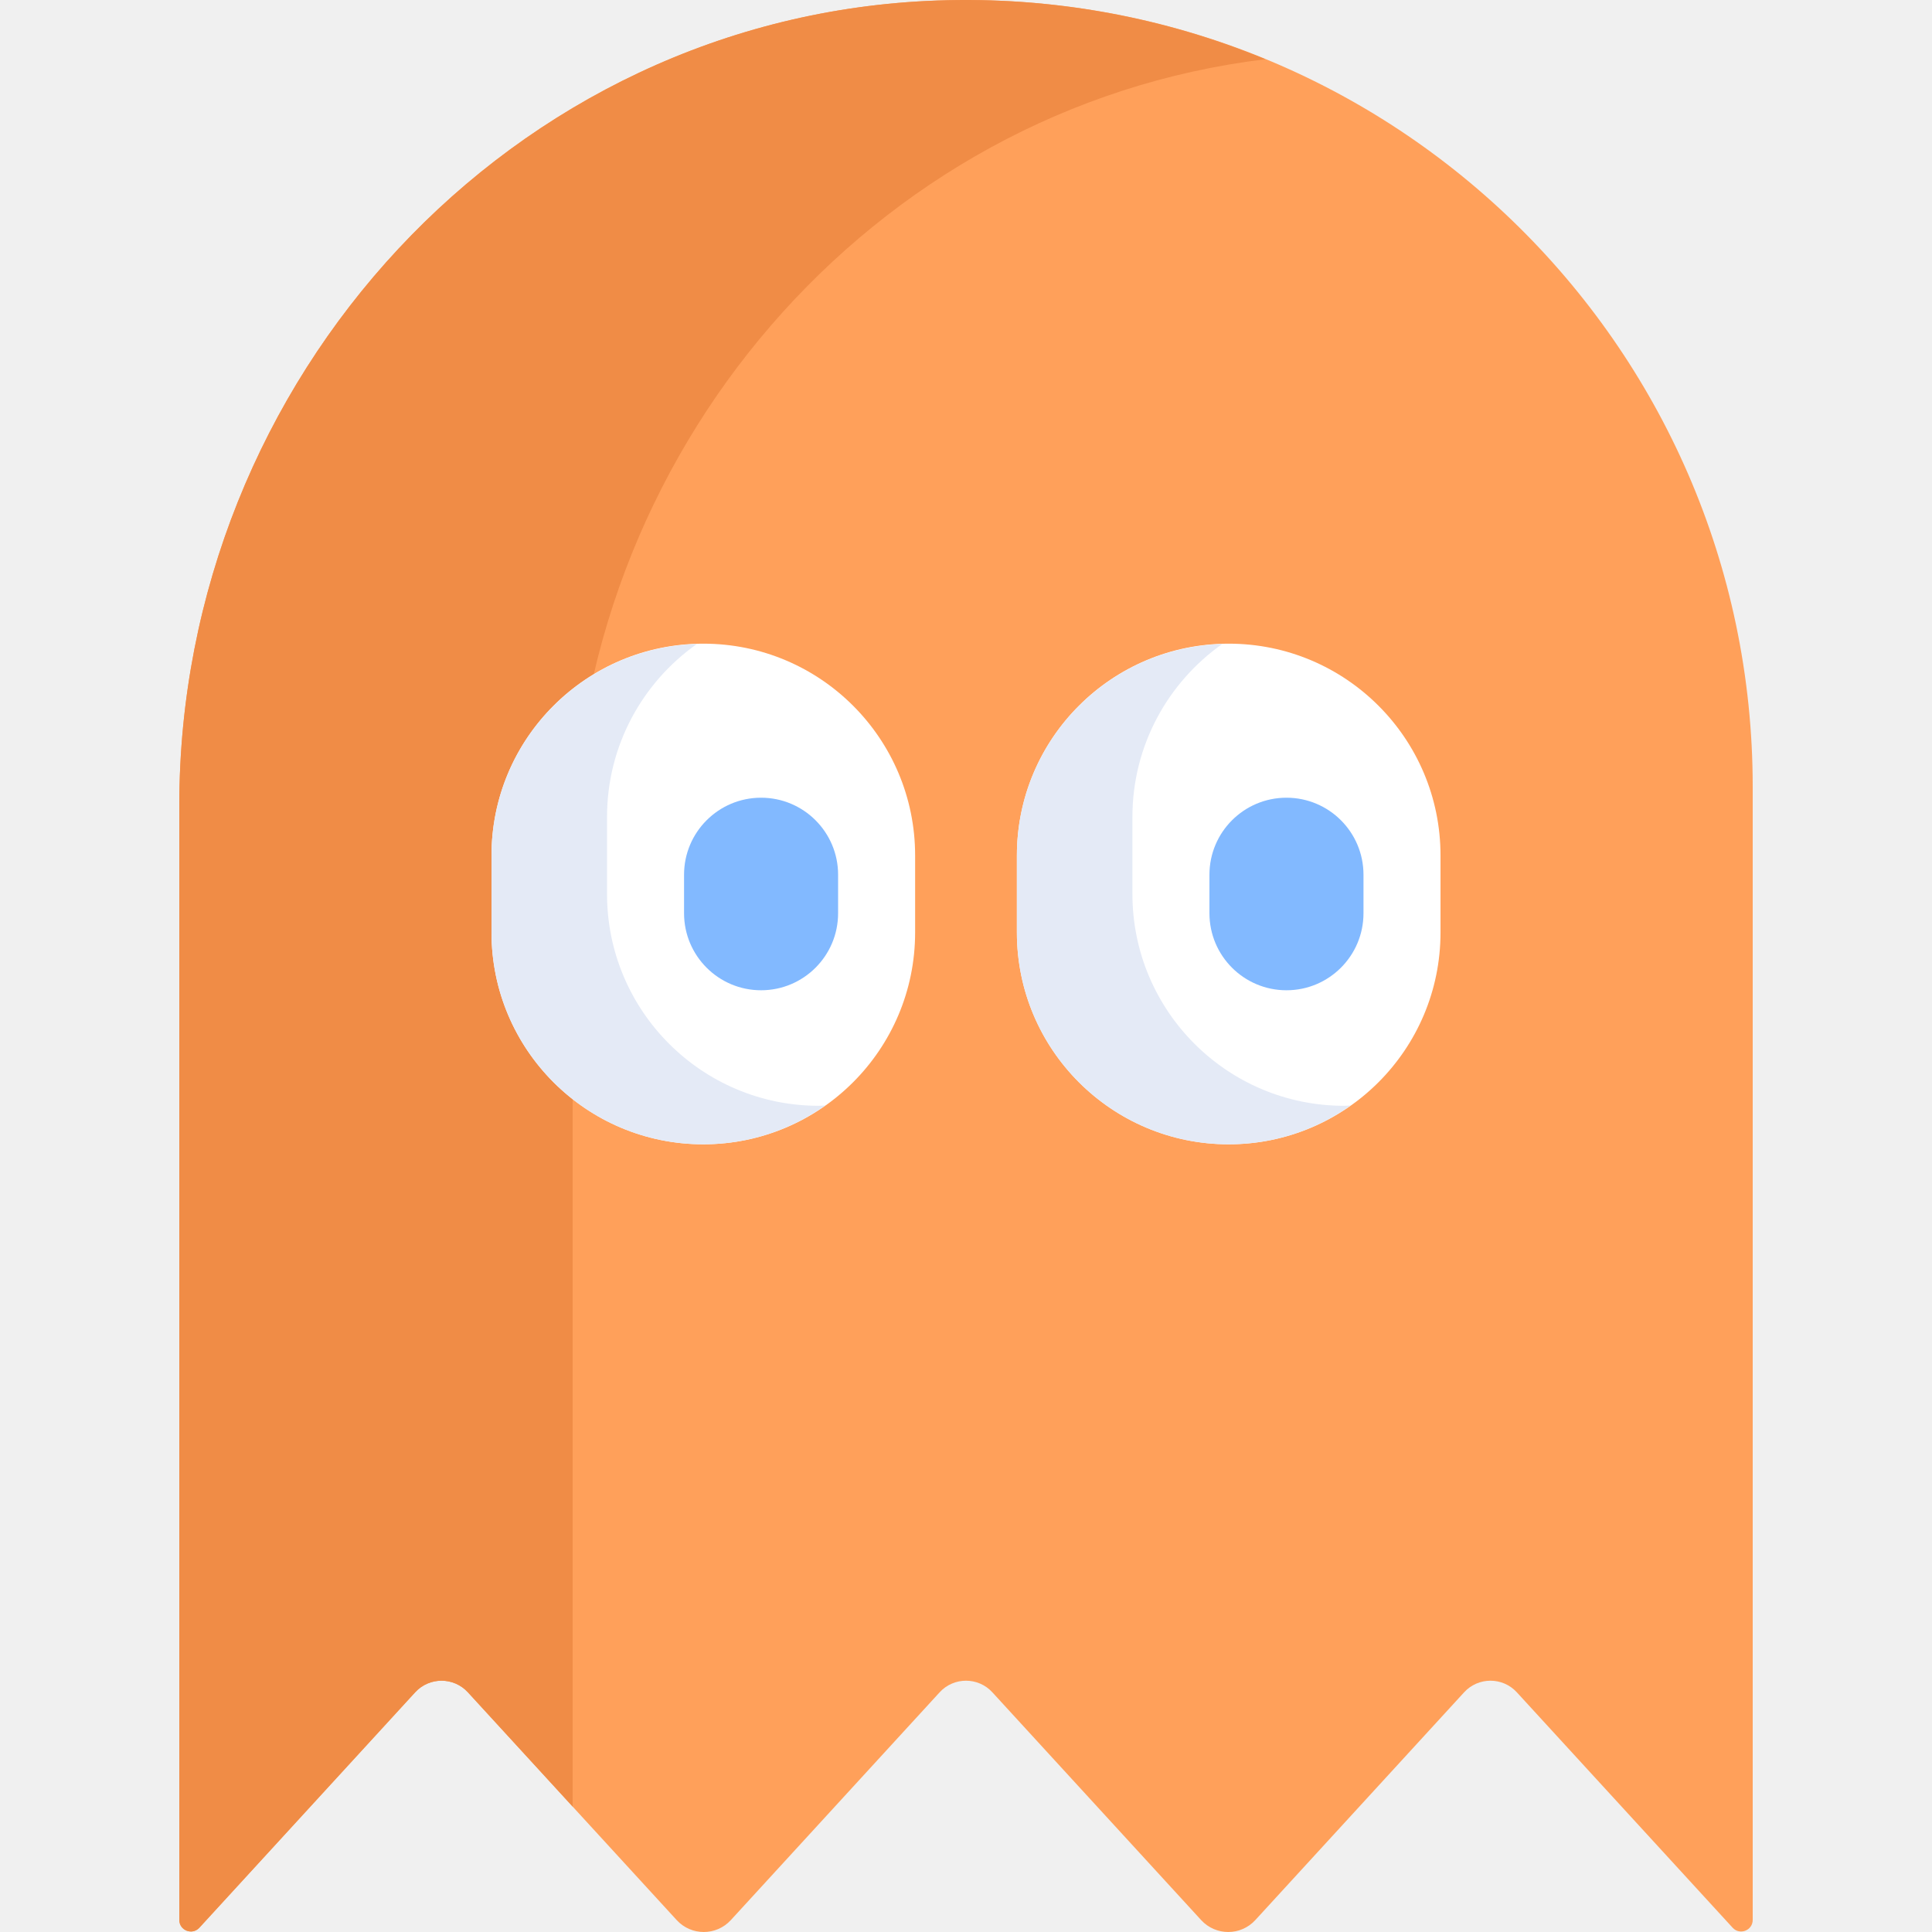
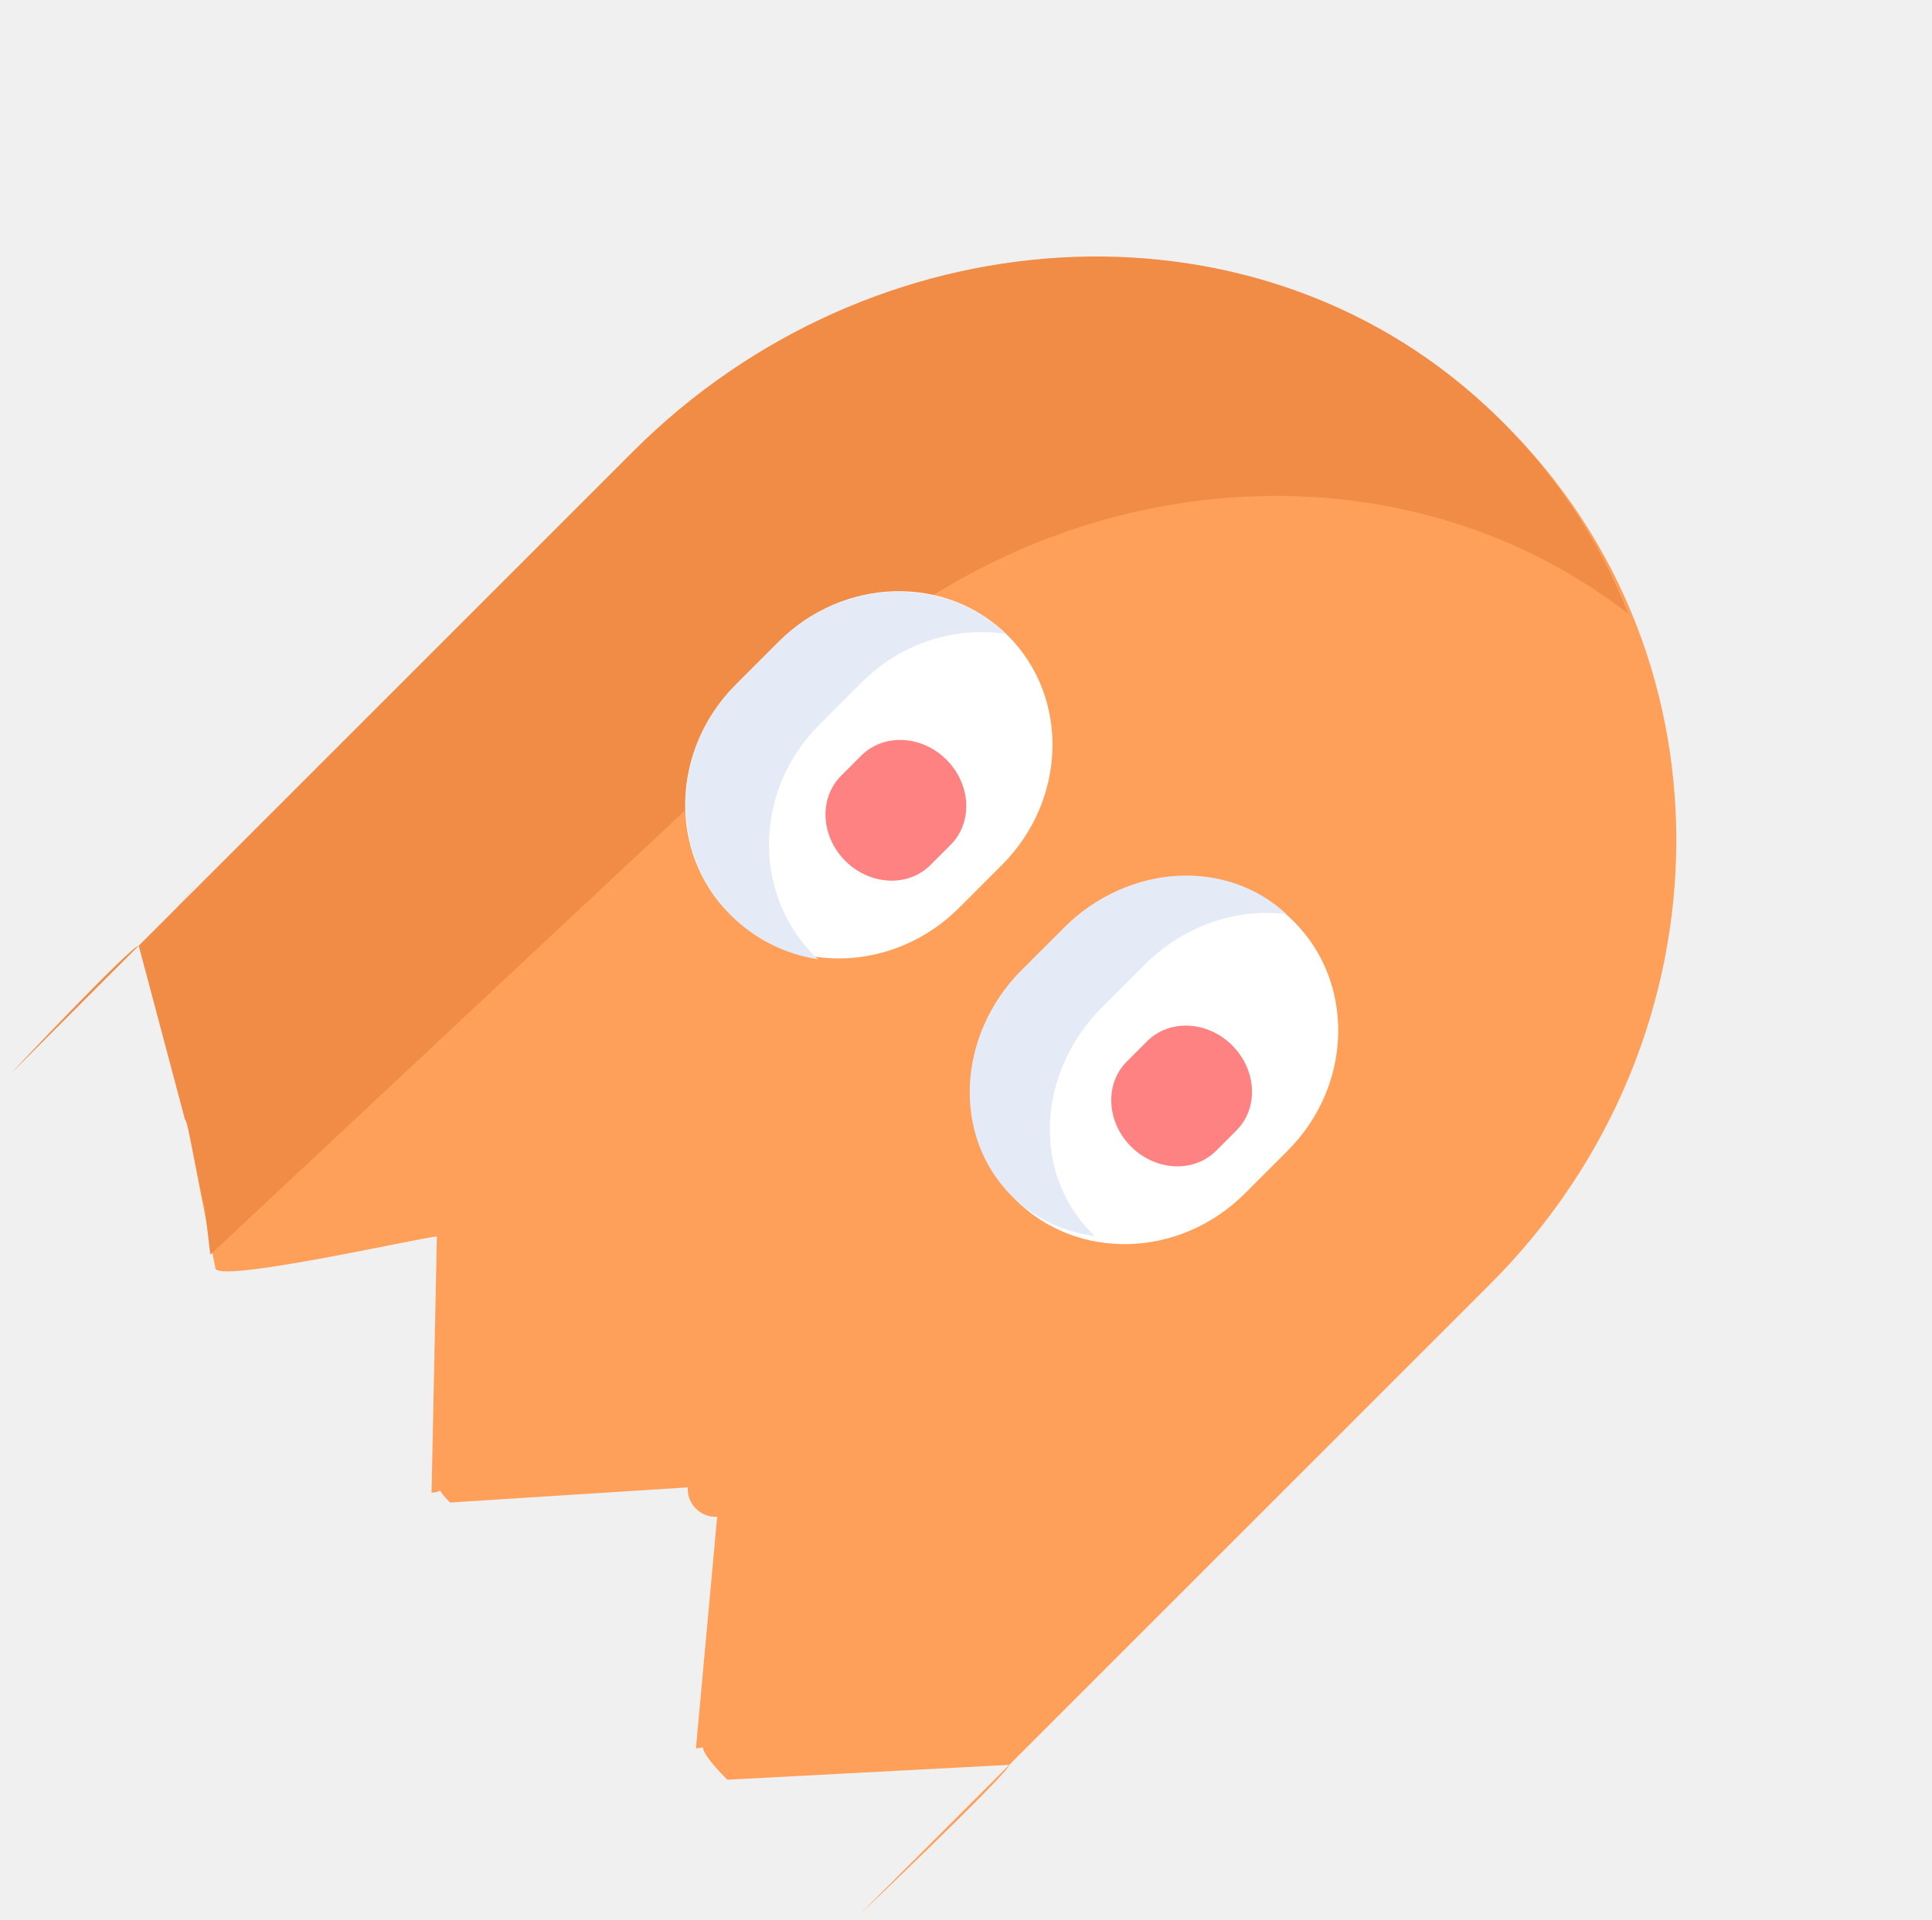
- <svg xmlns="http://www.w3.org/2000/svg" version="1.1" id="Layer_1" x="0px" y="0px" viewBox="0 0 512.001 512.001" style="enable-background:new 0 0 512.001 512.001;" xml:space="preserve">
-   <path style="fill:#FFA05A;" d="M248.399,0.135C135.421,4.152,47.514,100.436,47.514,213.484V508.8c0,2.792,3.432,4.127,5.319,2.069  l57.191-62.39c3.756-4.098,10.216-4.098,13.971,0l55.336,60.365c3.858,4.209,10.493,4.209,14.35,0l55.334-60.365  c3.756-4.098,10.216-4.098,13.971,0l55.334,60.365c3.858,4.209,10.493,4.209,14.35,0l55.336-60.365  c3.756-4.098,10.216-4.098,13.971,0l57.191,62.39c1.887,2.059,5.319,0.724,5.319-2.069V208.486  C464.489,90.819,367.009-4.082,248.399,0.135z" />
-   <path style="fill:#F08C46;" d="M151.758,227.632c0-107.205,79.072-199.275,183.593-211.938  C308.687,4.707,279.273-0.963,248.399,0.135C135.421,4.152,47.514,100.436,47.514,213.484V508.8c0,2.792,3.432,4.127,5.319,2.069  l57.191-62.39c3.755-4.098,10.216-4.098,13.971,0l27.762,30.285V227.632H151.758z" />
-   <path style="fill:#FFFFFF;" d="M186.385,303.255L186.385,303.255c-31.001,0-56.132-25.131-56.132-56.132v-20.412  c0-31.001,25.131-56.132,56.132-56.132l0,0c31.001,0,56.132,25.131,56.132,56.132v20.412  C242.515,278.124,217.385,303.255,186.385,303.255z" />
-   <path style="fill:#E4EAF6;" d="M217.002,293.049c-31.001,0-56.132-25.131-56.132-56.132v-20.412  c0-18.952,9.419-35.676,23.803-45.839c-30.201,0.912-54.421,25.621-54.421,56.045v20.412c0,31.001,25.131,56.132,56.132,56.132  c12.048,0,23.184-3.831,32.327-10.292C218.139,292.98,217.579,293.049,217.002,293.049z" />
-   <path style="fill:#82B9FF;" d="M201.693,262.431L201.693,262.431c-11.273,0-20.412-9.138-20.412-20.412v-10.205  c0-11.273,9.138-20.412,20.412-20.412l0,0c11.273,0,20.412,9.138,20.412,20.412v10.205  C222.105,253.294,212.966,262.431,201.693,262.431z" />
-   <path style="fill:#FFFFFF;" d="M325.619,303.255L325.619,303.255c-31.001,0-56.132-25.131-56.132-56.132v-20.412  c0-31.001,25.131-56.132,56.132-56.132l0,0c31.001,0,56.132,25.131,56.132,56.132v20.412  C381.75,278.124,356.619,303.255,325.619,303.255z" />
-   <path style="fill:#E4EAF6;" d="M356.236,293.049c-31.001,0-56.132-25.131-56.132-56.132v-20.412  c0-18.952,9.419-35.676,23.804-45.839c-30.201,0.912-54.421,25.621-54.421,56.045v20.412c0,31.001,25.131,56.132,56.132,56.132  c12.048,0,23.184-3.831,32.327-10.292C357.374,292.98,356.814,293.049,356.236,293.049z" />
-   <path style="fill:#82B9FF;" d="M340.927,262.431L340.927,262.431c-11.273,0-20.412-9.138-20.412-20.412v-10.205  c0-11.273,9.138-20.412,20.412-20.412l0,0c11.273,0,20.412,9.138,20.412,20.412v10.205  C361.339,253.294,352.201,262.431,340.927,262.431z" />
-   <g>
- </g>
-   <g>
- </g>
-   <g>
- </g>
-   <g>
- </g>
-   <g>
- </g>
-   <g>
- </g>
-   <g>
- </g>
-   <g>
- </g>
-   <g>
- </g>
-   <g>
- </g>
-   <g>
- </g>
-   <g>
- </g>
-   <g>
- </g>
-   <g>
- </g>
-   <g>
- </g>
+ <svg xmlns="http://www.w3.org/2000/svg" width="162" height="161" viewBox="0 0 162 161" fill="none">
+   <g id="Group 3">
+     <path id="Vector" d="M125.018 34.465C105.185 16.045 73.378 18.088 53.506 37.96L12.198 79.268C22.265 67.401 11.707 79.759 12.198 79.268L15.172 91.566L18.054 106.331C17.968 107.724 35.24 103.79 36.633 103.703L36.186 125.191C37.543 125.107 36.216 124.493 37.738 126.015L57.674 124.744C57.587 126.137 58.742 127.292 60.135 127.205L58.355 146.632C59.711 146.548 57.738 146.015 60.985 149.262L84.63 148.016C84.587 148.698 71.694 160.953 72.184 160.462L124.975 107.671C145.659 86.988 145.839 53.803 125.018 34.465Z" fill="#FFA05A" />
+     <path id="Vector_2" d="M68.18 57.919C87.098 39 116.677 36.084 136.533 51.471C133.977 45.037 130.018 39.078 124.619 34.066C104.863 15.727 73.051 17.898 53.102 37.847L0.988 89.96C0.496 90.453 10.952 79.361 11.633 79.316L15.507 93.878C15.881 94.252 16.762 100.11 17.158 101.212L17.636 105.226L68.18 57.919Z" fill="#F08C46" />
+     <path id="Vector_3" d="M61.186 76.652C56.017 71.483 56.246 62.872 61.699 57.42L65.289 53.83C70.741 48.377 79.352 48.148 84.521 53.317C89.69 58.486 89.46 67.097 84.008 72.549L80.418 76.139C74.965 81.591 66.355 81.82 61.186 76.652Z" fill="white" />
+     <path id="Vector_4" d="M68.309 80.182C63.06 74.934 63.229 66.256 68.685 60.8L72.277 57.208C75.613 53.873 80.15 52.524 84.374 53.17C79.101 48.218 70.652 48.467 65.298 53.821L61.705 57.413C56.249 62.869 56.081 71.546 61.329 76.795C63.369 78.834 65.928 80.045 68.613 80.456C68.513 80.362 68.406 80.279 68.309 80.182Z" fill="#E4EAF6" />
+     <path id="Vector_5" d="M70.878 72.201C68.81 70.134 68.653 66.938 70.528 65.063L72.225 63.366C74.1 61.492 77.295 61.648 79.363 63.716C81.431 65.784 81.587 68.979 79.713 70.854L78.016 72.551C76.141 74.426 72.945 74.269 70.878 72.201Z" fill="#FF8282" />
+     <path id="Vector_6" d="M85.146 100.612C79.977 95.443 80.207 86.832 85.659 81.38L89.249 77.79C94.701 72.338 103.312 72.108 108.481 77.277C113.65 82.446 113.42 91.057 107.968 96.509L104.378 100.099C98.926 105.551 90.315 105.781 85.146 100.612Z" fill="white" />
+     <path id="Vector_7" d="M91.534 103.408C86.549 98.422 86.93 89.957 92.386 84.501L95.978 80.909C99.314 77.574 103.772 76.145 107.874 76.67C102.856 71.974 94.612 72.427 89.258 77.781L85.666 81.374C80.21 86.829 79.829 95.294 84.814 100.28C86.752 102.217 89.217 103.334 91.825 103.667C91.73 103.578 91.627 103.501 91.534 103.408Z" fill="#E4EAF6" />
+     <path id="Vector_8" d="M94.838 96.161C92.77 94.094 92.614 90.898 94.489 89.023L96.185 87.327C98.06 85.452 101.256 85.608 103.323 87.676C105.391 89.744 105.548 92.939 103.673 94.814L101.976 96.511C100.101 98.386 96.906 98.229 94.838 96.161Z" fill="#FF8282" />
+   </g>
</svg>
